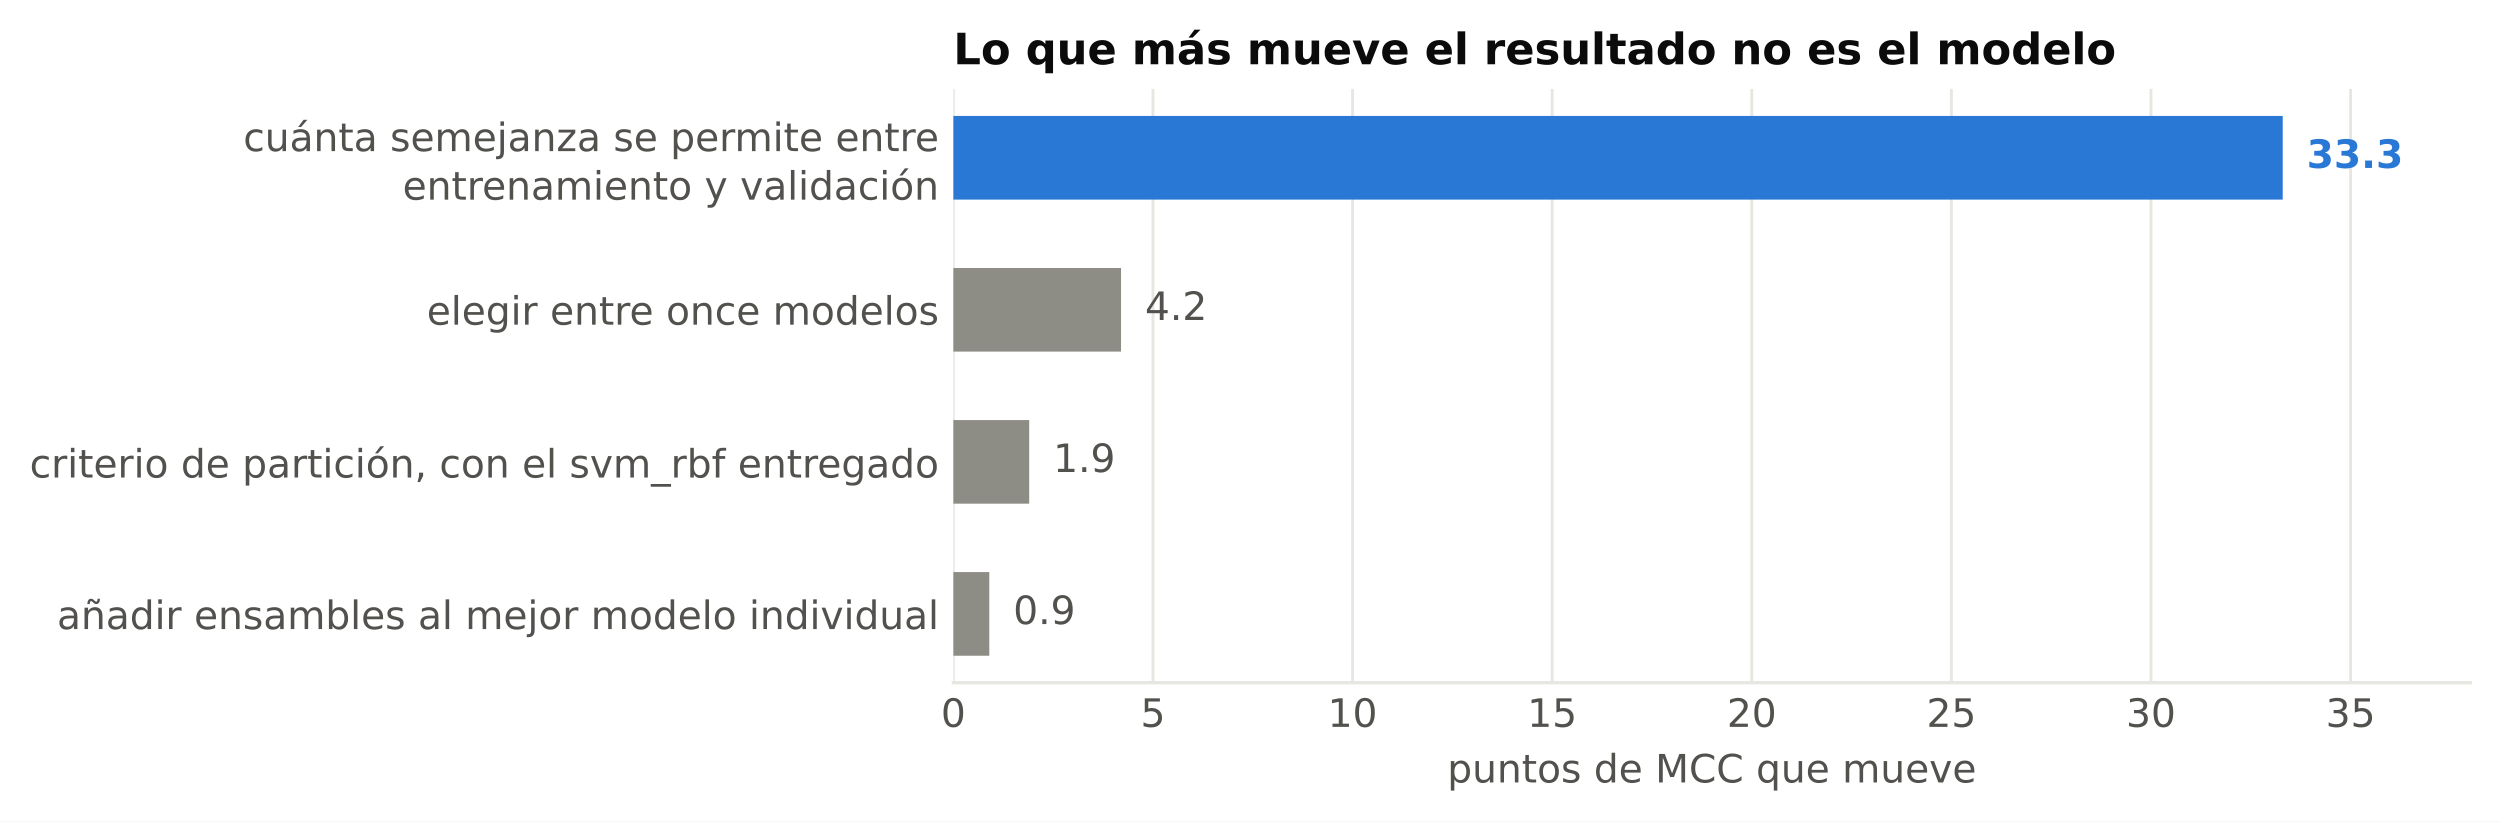
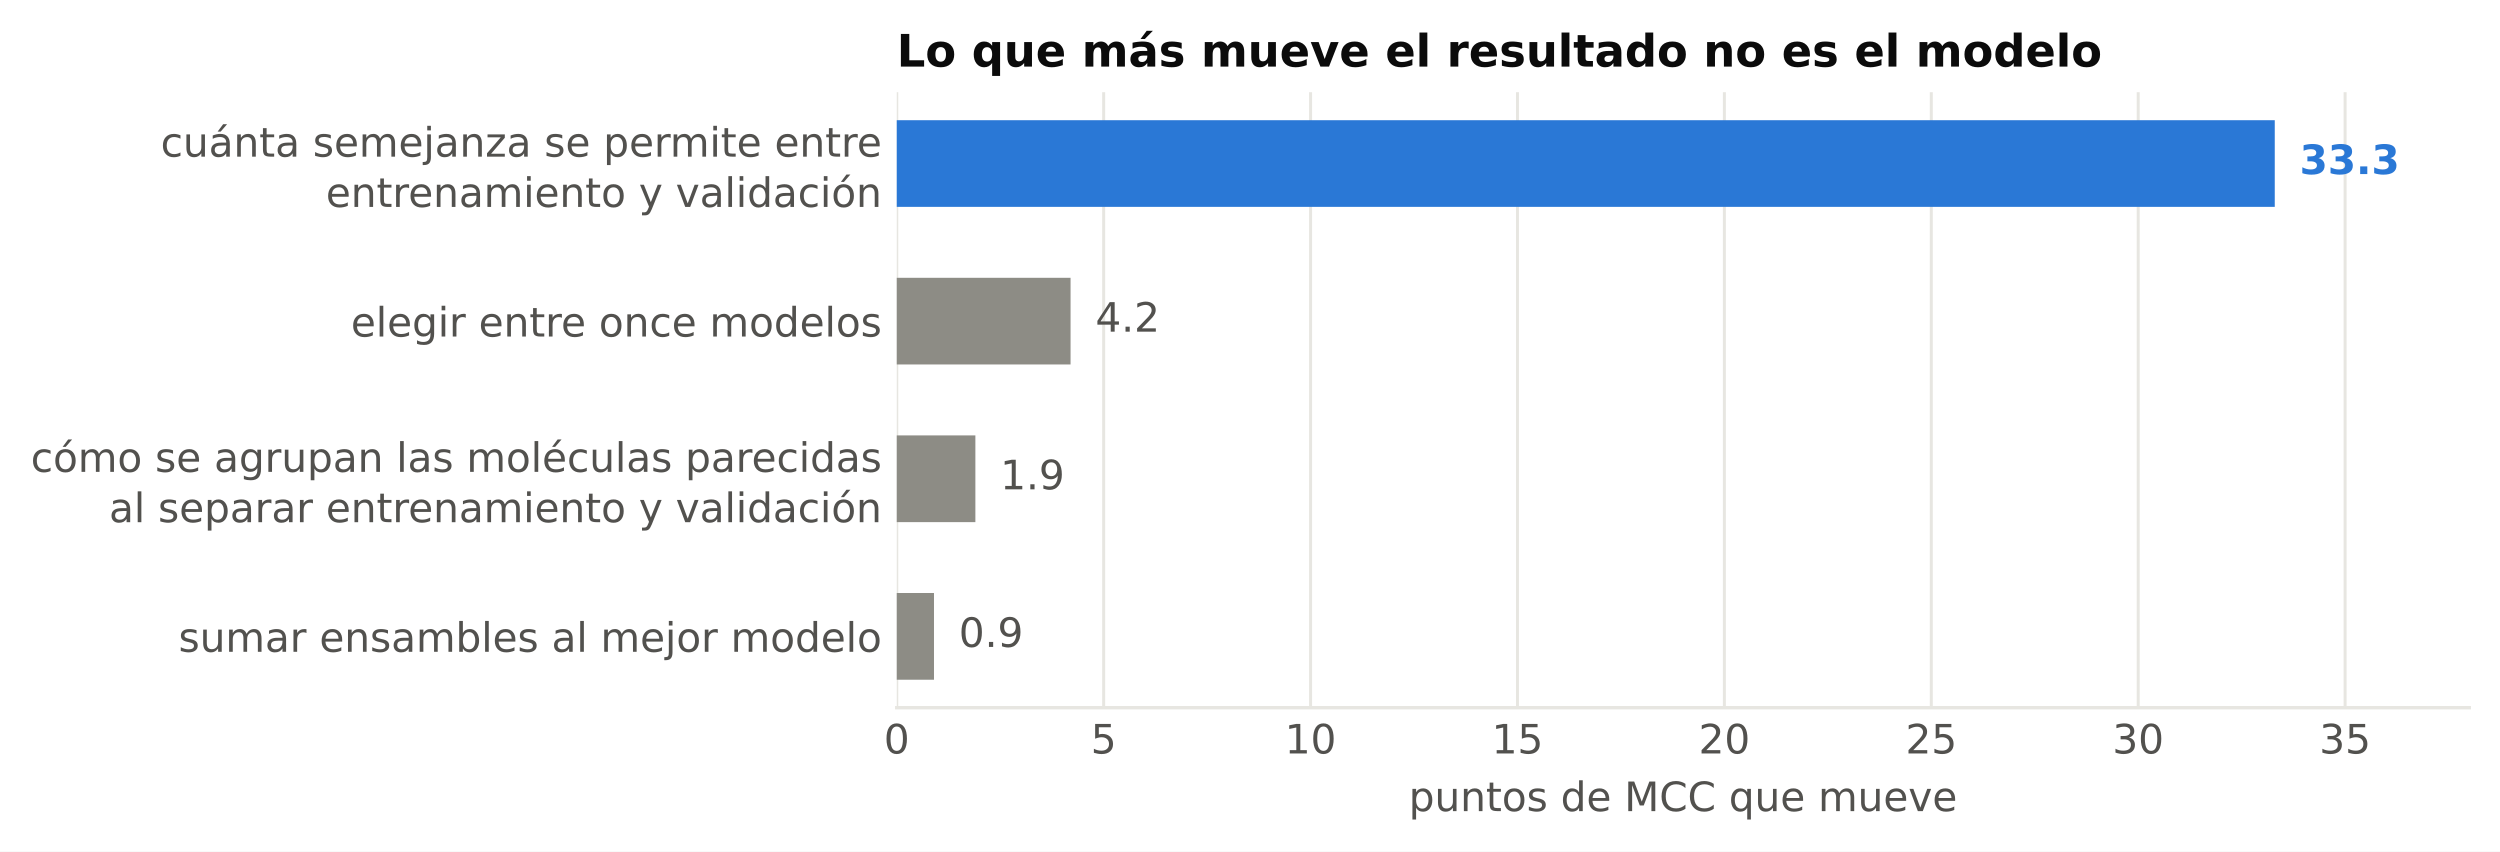
- <svg xmlns="http://www.w3.org/2000/svg" width="606.93pt" height="199.443pt" viewBox="0 0 606.93 199.443" version="1.1">
+ <svg xmlns="http://www.w3.org/2000/svg" width="585.499pt" height="199.443pt" viewBox="0 0 585.499 199.443" version="1.1">
  <defs>
    <style type="text/css">*{stroke-linejoin: round; stroke-linecap: butt}</style>
  </defs>
  <g id="figure_1">
    <g id="patch_1">
-       <path d="M 0 199.443  L 606.93 199.443  L 606.93 0  L 0 0  z " style="fill: #ffffff" />
+       <path d="M 0 199.443  L 585.499 199.443  L 585.499 0  L 0 0  z " style="fill: #ffffff" />
    </g>
    <g id="axes_1">
      <g id="patch_2">
-         <path d="M 231.45 165.742  L 599.73 165.742  L 599.73 21.598  L 231.45 21.598  z " style="fill: #ffffff" />
+         <path d="M 210.019 165.742  L 578.299 165.742  L 578.299 21.598  L 210.019 21.598  z " style="fill: #ffffff" />
      </g>
      <g id="matplotlib.axis_1">
        <g id="xtick_1">
          <g id="line2d_1">
-             <path d="M 231.45 165.742  L 231.45 21.598  " clip-path="url(#p0b5bb56570)" style="fill: none; stroke: #e7e6e1; stroke-width: 0.7; stroke-linecap: square" />
+             <path d="M 210.019 165.742  L 210.019 21.598  " clip-path="url(#p17e655940f)" style="fill: none; stroke: #e7e6e1; stroke-width: 0.7; stroke-linecap: square" />
          </g>
          <g id="line2d_2" />
          <g id="text_1">
-             <text style="font-size: 9.5px; font-family: 'DejaVu Sans', 'Bitstream Vera Sans', 'Computer Modern Sans Serif', 'Lucida Grande', 'Verdana', 'Geneva', 'Lucid', 'Arial', 'Helvetica', 'Avant Garde', sans-serif; text-anchor: middle; fill: #52514e" x="231.45" y="176.46" transform="rotate(-0 231.4503 176.4601)">0</text>
+             <text style="font-size: 9.5px; font-family: 'DejaVu Sans', 'Bitstream Vera Sans', 'Computer Modern Sans Serif', 'Lucida Grande', 'Verdana', 'Geneva', 'Lucid', 'Arial', 'Helvetica', 'Avant Garde', sans-serif; text-anchor: middle; fill: #52514e" x="210.019" y="176.46" transform="rotate(-0 210.0189 176.4601)">0</text>
          </g>
        </g>
        <g id="xtick_2">
          <g id="line2d_3">
-             <path d="M 279.908 165.742  L 279.908 21.598  " clip-path="url(#p0b5bb56570)" style="fill: none; stroke: #e7e6e1; stroke-width: 0.7; stroke-linecap: square" />
+             <path d="M 258.477 165.742  L 258.477 21.598  " clip-path="url(#p17e655940f)" style="fill: none; stroke: #e7e6e1; stroke-width: 0.7; stroke-linecap: square" />
          </g>
          <g id="line2d_4" />
          <g id="text_2">
-             <text style="font-size: 9.5px; font-family: 'DejaVu Sans', 'Bitstream Vera Sans', 'Computer Modern Sans Serif', 'Lucida Grande', 'Verdana', 'Geneva', 'Lucid', 'Arial', 'Helvetica', 'Avant Garde', sans-serif; text-anchor: middle; fill: #52514e" x="279.908" y="176.46" transform="rotate(-0 279.9082 176.4601)">5</text>
+             <text style="font-size: 9.5px; font-family: 'DejaVu Sans', 'Bitstream Vera Sans', 'Computer Modern Sans Serif', 'Lucida Grande', 'Verdana', 'Geneva', 'Lucid', 'Arial', 'Helvetica', 'Avant Garde', sans-serif; text-anchor: middle; fill: #52514e" x="258.477" y="176.46" transform="rotate(-0 258.4768 176.4601)">5</text>
          </g>
        </g>
        <g id="xtick_3">
          <g id="line2d_5">
-             <path d="M 328.366 165.742  L 328.366 21.598  " clip-path="url(#p0b5bb56570)" style="fill: none; stroke: #e7e6e1; stroke-width: 0.7; stroke-linecap: square" />
+             <path d="M 306.935 165.742  L 306.935 21.598  " clip-path="url(#p17e655940f)" style="fill: none; stroke: #e7e6e1; stroke-width: 0.7; stroke-linecap: square" />
          </g>
          <g id="line2d_6" />
          <g id="text_3">
-             <text style="font-size: 9.5px; font-family: 'DejaVu Sans', 'Bitstream Vera Sans', 'Computer Modern Sans Serif', 'Lucida Grande', 'Verdana', 'Geneva', 'Lucid', 'Arial', 'Helvetica', 'Avant Garde', sans-serif; text-anchor: middle; fill: #52514e" x="328.366" y="176.46" transform="rotate(-0 328.3661 176.4601)">10</text>
+             <text style="font-size: 9.5px; font-family: 'DejaVu Sans', 'Bitstream Vera Sans', 'Computer Modern Sans Serif', 'Lucida Grande', 'Verdana', 'Geneva', 'Lucid', 'Arial', 'Helvetica', 'Avant Garde', sans-serif; text-anchor: middle; fill: #52514e" x="306.935" y="176.46" transform="rotate(-0 306.9347 176.4601)">10</text>
          </g>
        </g>
        <g id="xtick_4">
          <g id="line2d_7">
-             <path d="M 376.824 165.742  L 376.824 21.598  " clip-path="url(#p0b5bb56570)" style="fill: none; stroke: #e7e6e1; stroke-width: 0.7; stroke-linecap: square" />
+             <path d="M 355.393 165.742  L 355.393 21.598  " clip-path="url(#p17e655940f)" style="fill: none; stroke: #e7e6e1; stroke-width: 0.7; stroke-linecap: square" />
          </g>
          <g id="line2d_8" />
          <g id="text_4">
-             <text style="font-size: 9.5px; font-family: 'DejaVu Sans', 'Bitstream Vera Sans', 'Computer Modern Sans Serif', 'Lucida Grande', 'Verdana', 'Geneva', 'Lucid', 'Arial', 'Helvetica', 'Avant Garde', sans-serif; text-anchor: middle; fill: #52514e" x="376.824" y="176.46" transform="rotate(-0 376.824 176.4601)">15</text>
+             <text style="font-size: 9.5px; font-family: 'DejaVu Sans', 'Bitstream Vera Sans', 'Computer Modern Sans Serif', 'Lucida Grande', 'Verdana', 'Geneva', 'Lucid', 'Arial', 'Helvetica', 'Avant Garde', sans-serif; text-anchor: middle; fill: #52514e" x="355.393" y="176.46" transform="rotate(-0 355.3926 176.4601)">15</text>
          </g>
        </g>
        <g id="xtick_5">
          <g id="line2d_9">
-             <path d="M 425.282 165.742  L 425.282 21.598  " clip-path="url(#p0b5bb56570)" style="fill: none; stroke: #e7e6e1; stroke-width: 0.7; stroke-linecap: square" />
+             <path d="M 403.85 165.742  L 403.85 21.598  " clip-path="url(#p17e655940f)" style="fill: none; stroke: #e7e6e1; stroke-width: 0.7; stroke-linecap: square" />
          </g>
          <g id="line2d_10" />
          <g id="text_5">
-             <text style="font-size: 9.5px; font-family: 'DejaVu Sans', 'Bitstream Vera Sans', 'Computer Modern Sans Serif', 'Lucida Grande', 'Verdana', 'Geneva', 'Lucid', 'Arial', 'Helvetica', 'Avant Garde', sans-serif; text-anchor: middle; fill: #52514e" x="425.282" y="176.46" transform="rotate(-0 425.2819 176.4601)">20</text>
+             <text style="font-size: 9.5px; font-family: 'DejaVu Sans', 'Bitstream Vera Sans', 'Computer Modern Sans Serif', 'Lucida Grande', 'Verdana', 'Geneva', 'Lucid', 'Arial', 'Helvetica', 'Avant Garde', sans-serif; text-anchor: middle; fill: #52514e" x="403.85" y="176.46" transform="rotate(-0 403.8505 176.4601)">20</text>
          </g>
        </g>
        <g id="xtick_6">
          <g id="line2d_11">
-             <path d="M 473.74 165.742  L 473.74 21.598  " clip-path="url(#p0b5bb56570)" style="fill: none; stroke: #e7e6e1; stroke-width: 0.7; stroke-linecap: square" />
+             <path d="M 452.308 165.742  L 452.308 21.598  " clip-path="url(#p17e655940f)" style="fill: none; stroke: #e7e6e1; stroke-width: 0.7; stroke-linecap: square" />
          </g>
          <g id="line2d_12" />
          <g id="text_6">
-             <text style="font-size: 9.5px; font-family: 'DejaVu Sans', 'Bitstream Vera Sans', 'Computer Modern Sans Serif', 'Lucida Grande', 'Verdana', 'Geneva', 'Lucid', 'Arial', 'Helvetica', 'Avant Garde', sans-serif; text-anchor: middle; fill: #52514e" x="473.74" y="176.46" transform="rotate(-0 473.7398 176.4601)">25</text>
+             <text style="font-size: 9.5px; font-family: 'DejaVu Sans', 'Bitstream Vera Sans', 'Computer Modern Sans Serif', 'Lucida Grande', 'Verdana', 'Geneva', 'Lucid', 'Arial', 'Helvetica', 'Avant Garde', sans-serif; text-anchor: middle; fill: #52514e" x="452.308" y="176.46" transform="rotate(-0 452.3084 176.4601)">25</text>
          </g>
        </g>
        <g id="xtick_7">
          <g id="line2d_13">
-             <path d="M 522.198 165.742  L 522.198 21.598  " clip-path="url(#p0b5bb56570)" style="fill: none; stroke: #e7e6e1; stroke-width: 0.7; stroke-linecap: square" />
+             <path d="M 500.766 165.742  L 500.766 21.598  " clip-path="url(#p17e655940f)" style="fill: none; stroke: #e7e6e1; stroke-width: 0.7; stroke-linecap: square" />
          </g>
          <g id="line2d_14" />
          <g id="text_7">
-             <text style="font-size: 9.5px; font-family: 'DejaVu Sans', 'Bitstream Vera Sans', 'Computer Modern Sans Serif', 'Lucida Grande', 'Verdana', 'Geneva', 'Lucid', 'Arial', 'Helvetica', 'Avant Garde', sans-serif; text-anchor: middle; fill: #52514e" x="522.198" y="176.46" transform="rotate(-0 522.1977 176.4601)">30</text>
+             <text style="font-size: 9.5px; font-family: 'DejaVu Sans', 'Bitstream Vera Sans', 'Computer Modern Sans Serif', 'Lucida Grande', 'Verdana', 'Geneva', 'Lucid', 'Arial', 'Helvetica', 'Avant Garde', sans-serif; text-anchor: middle; fill: #52514e" x="500.766" y="176.46" transform="rotate(-0 500.7663 176.4601)">30</text>
          </g>
        </g>
        <g id="xtick_8">
          <g id="line2d_15">
-             <path d="M 570.656 165.742  L 570.656 21.598  " clip-path="url(#p0b5bb56570)" style="fill: none; stroke: #e7e6e1; stroke-width: 0.7; stroke-linecap: square" />
+             <path d="M 549.224 165.742  L 549.224 21.598  " clip-path="url(#p17e655940f)" style="fill: none; stroke: #e7e6e1; stroke-width: 0.7; stroke-linecap: square" />
          </g>
          <g id="line2d_16" />
          <g id="text_8">
-             <text style="font-size: 9.5px; font-family: 'DejaVu Sans', 'Bitstream Vera Sans', 'Computer Modern Sans Serif', 'Lucida Grande', 'Verdana', 'Geneva', 'Lucid', 'Arial', 'Helvetica', 'Avant Garde', sans-serif; text-anchor: middle; fill: #52514e" x="570.656" y="176.46" transform="rotate(-0 570.6556 176.4601)">35</text>
+             <text style="font-size: 9.5px; font-family: 'DejaVu Sans', 'Bitstream Vera Sans', 'Computer Modern Sans Serif', 'Lucida Grande', 'Verdana', 'Geneva', 'Lucid', 'Arial', 'Helvetica', 'Avant Garde', sans-serif; text-anchor: middle; fill: #52514e" x="549.224" y="176.46" transform="rotate(-0 549.2242 176.4601)">35</text>
          </g>
        </g>
        <g id="text_9">
-           <text style="font-size: 9.5px; font-family: 'DejaVu Sans', 'Bitstream Vera Sans', 'Computer Modern Sans Serif', 'Lucida Grande', 'Verdana', 'Geneva', 'Lucid', 'Arial', 'Helvetica', 'Avant Garde', sans-serif; text-anchor: middle; fill: #52514e" x="415.59" y="189.961" transform="rotate(-0 415.5903 189.9609)">puntos de MCC que mueve</text>
+           <text style="font-size: 9.5px; font-family: 'DejaVu Sans', 'Bitstream Vera Sans', 'Computer Modern Sans Serif', 'Lucida Grande', 'Verdana', 'Geneva', 'Lucid', 'Arial', 'Helvetica', 'Avant Garde', sans-serif; text-anchor: middle; fill: #52514e" x="394.159" y="189.961" transform="rotate(-0 394.1589 189.9609)">puntos de MCC que mueve</text>
        </g>
      </g>
      <g id="matplotlib.axis_2">
        <g id="ytick_1">
          <g id="line2d_17" />
          <g id="text_10">
-             <text style="font-size: 9.5px; font-family: 'DejaVu Sans', 'Bitstream Vera Sans', 'Computer Modern Sans Serif', 'Lucida Grande', 'Verdana', 'Geneva', 'Lucid', 'Arial', 'Helvetica', 'Avant Garde', sans-serif; text-anchor: end; fill: #52514e" x="227.95" y="152.73" transform="rotate(-0 227.9503 152.7295)">añadir ensambles al mejor modelo individual</text>
+             <text style="font-size: 9.5px; font-family: 'DejaVu Sans', 'Bitstream Vera Sans', 'Computer Modern Sans Serif', 'Lucida Grande', 'Verdana', 'Geneva', 'Lucid', 'Arial', 'Helvetica', 'Avant Garde', sans-serif; text-anchor: end; fill: #52514e" x="206.519" y="152.649" transform="rotate(-0 206.5189 152.6486)">sumar ensambles al mejor modelo</text>
          </g>
        </g>
        <g id="ytick_2">
          <g id="line2d_18" />
          <g id="text_11">
-             <text style="font-size: 9.5px; font-family: 'DejaVu Sans', 'Bitstream Vera Sans', 'Computer Modern Sans Serif', 'Lucida Grande', 'Verdana', 'Geneva', 'Lucid', 'Arial', 'Helvetica', 'Avant Garde', sans-serif; text-anchor: end; fill: #52514e" x="227.95" y="115.926" transform="rotate(-0 227.9503 115.926)">criterio de partición, con el svm_rbf entregado</text>
+             <text style="font-size: 9.5px; font-family: 'DejaVu Sans', 'Bitstream Vera Sans', 'Computer Modern Sans Serif', 'Lucida Grande', 'Verdana', 'Geneva', 'Lucid', 'Arial', 'Helvetica', 'Avant Garde', sans-serif; fill: #52514e" transform="translate(7.2 110.5101)">cómo se agrupan las moléculas parecidas</text>
+             <text style="font-size: 9.5px; font-family: 'DejaVu Sans', 'Bitstream Vera Sans', 'Computer Modern Sans Serif', 'Lucida Grande', 'Verdana', 'Geneva', 'Lucid', 'Arial', 'Helvetica', 'Avant Garde', sans-serif; fill: #52514e" transform="translate(25.53648 122.2927)">al separar entrenamiento y validación</text>
          </g>
        </g>
        <g id="ytick_3">
          <g id="line2d_19" />
          <g id="text_12">
-             <text style="font-size: 9.5px; font-family: 'DejaVu Sans', 'Bitstream Vera Sans', 'Computer Modern Sans Serif', 'Lucida Grande', 'Verdana', 'Geneva', 'Lucid', 'Arial', 'Helvetica', 'Avant Garde', sans-serif; text-anchor: end; fill: #52514e" x="227.95" y="78.823" transform="rotate(-0 227.9503 78.82328)">elegir entre once modelos</text>
+             <text style="font-size: 9.5px; font-family: 'DejaVu Sans', 'Bitstream Vera Sans', 'Computer Modern Sans Serif', 'Lucida Grande', 'Verdana', 'Geneva', 'Lucid', 'Arial', 'Helvetica', 'Avant Garde', sans-serif; text-anchor: end; fill: #52514e" x="206.519" y="78.823" transform="rotate(-0 206.5189 78.82328)">elegir entre once modelos</text>
          </g>
        </g>
        <g id="ytick_4">
          <g id="line2d_20" />
          <g id="text_13">
-             <text style="font-size: 9.5px; font-family: 'DejaVu Sans', 'Bitstream Vera Sans', 'Computer Modern Sans Serif', 'Lucida Grande', 'Verdana', 'Geneva', 'Lucid', 'Arial', 'Helvetica', 'Avant Garde', sans-serif; fill: #52514e" transform="translate(59.05367 36.68477)">cuánta semejanza se permite entre</text>
-             <text style="font-size: 9.5px; font-family: 'DejaVu Sans', 'Bitstream Vera Sans', 'Computer Modern Sans Serif', 'Lucida Grande', 'Verdana', 'Geneva', 'Lucid', 'Arial', 'Helvetica', 'Avant Garde', sans-serif; fill: #52514e" transform="translate(97.74688 48.46737)">entrenamiento y validación</text>
+             <text style="font-size: 9.5px; font-family: 'DejaVu Sans', 'Bitstream Vera Sans', 'Computer Modern Sans Serif', 'Lucida Grande', 'Verdana', 'Geneva', 'Lucid', 'Arial', 'Helvetica', 'Avant Garde', sans-serif; fill: #52514e" transform="translate(37.62227 36.68477)">cuánta semejanza se permite entre</text>
+             <text style="font-size: 9.5px; font-family: 'DejaVu Sans', 'Bitstream Vera Sans', 'Computer Modern Sans Serif', 'Lucida Grande', 'Verdana', 'Geneva', 'Lucid', 'Arial', 'Helvetica', 'Avant Garde', sans-serif; fill: #52514e" transform="translate(76.31547 48.46737)">entrenamiento y validación</text>
          </g>
        </g>
      </g>
      <g id="patch_3">
-         <path d="M 231.45 159.19  L 240.173 159.19  L 240.173 138.888  L 231.45 138.888  z " clip-path="url(#p0b5bb56570)" style="fill: #8d8c85" />
+         <path d="M 210.019 159.19  L 218.741 159.19  L 218.741 138.888  L 210.019 138.888  z " clip-path="url(#p17e655940f)" style="fill: #8d8c85" />
      </g>
      <g id="patch_4">
-         <path d="M 231.45 122.278  L 249.864 122.278  L 249.864 101.976  L 231.45 101.976  z " clip-path="url(#p0b5bb56570)" style="fill: #8d8c85" />
+         <path d="M 210.019 122.278  L 228.433 122.278  L 228.433 101.976  L 210.019 101.976  z " clip-path="url(#p17e655940f)" style="fill: #8d8c85" />
      </g>
      <g id="patch_5">
-         <path d="M 231.45 85.365  L 272.155 85.365  L 272.155 65.063  L 231.45 65.063  z " clip-path="url(#p0b5bb56570)" style="fill: #8d8c85" />
+         <path d="M 210.019 85.365  L 250.724 85.365  L 250.724 65.063  L 210.019 65.063  z " clip-path="url(#p17e655940f)" style="fill: #8d8c85" />
      </g>
      <g id="patch_6">
-         <path d="M 231.45 48.452  L 554.18 48.452  L 554.18 28.15  L 231.45 28.15  z " clip-path="url(#p0b5bb56570)" style="fill: #2a78d6" />
+         <path d="M 210.019 48.452  L 532.748 48.452  L 532.748 28.15  L 210.019 28.15  z " clip-path="url(#p17e655940f)" style="fill: #2a78d6" />
      </g>
      <g id="patch_7">
-         <path d="M 231.45 165.742  L 599.73 165.742  " style="fill: none; stroke: #e7e6e1; stroke-width: 0.8; stroke-linejoin: miter; stroke-linecap: square" />
+         <path d="M 210.019 165.742  L 578.299 165.742  " style="fill: none; stroke: #e7e6e1; stroke-width: 0.8; stroke-linejoin: miter; stroke-linecap: square" />
      </g>
      <g id="text_14">
-         <text style="font-size: 9.5px; font-family: 'DejaVu Sans', 'Bitstream Vera Sans', 'Computer Modern Sans Serif', 'Lucida Grande', 'Verdana', 'Geneva', 'Lucid', 'Arial', 'Helvetica', 'Avant Garde', sans-serif; text-anchor: start; fill: #52514e" x="245.988" y="151.507" transform="rotate(-0 245.9877 151.5071)">0.9</text>
+         <text style="font-size: 9.5px; font-family: 'DejaVu Sans', 'Bitstream Vera Sans', 'Computer Modern Sans Serif', 'Lucida Grande', 'Verdana', 'Geneva', 'Lucid', 'Arial', 'Helvetica', 'Avant Garde', sans-serif; text-anchor: start; fill: #52514e" x="224.556" y="151.507" transform="rotate(-0 224.5563 151.5071)">0.9</text>
      </g>
      <g id="text_15">
-         <text style="font-size: 9.5px; font-family: 'DejaVu Sans', 'Bitstream Vera Sans', 'Computer Modern Sans Serif', 'Lucida Grande', 'Verdana', 'Geneva', 'Lucid', 'Arial', 'Helvetica', 'Avant Garde', sans-serif; text-anchor: start; fill: #52514e" x="255.679" y="114.594" transform="rotate(-0 255.6793 114.5945)">1.9</text>
+         <text style="font-size: 9.5px; font-family: 'DejaVu Sans', 'Bitstream Vera Sans', 'Computer Modern Sans Serif', 'Lucida Grande', 'Verdana', 'Geneva', 'Lucid', 'Arial', 'Helvetica', 'Avant Garde', sans-serif; text-anchor: start; fill: #52514e" x="234.248" y="114.594" transform="rotate(-0 234.2479 114.5945)">1.9</text>
      </g>
      <g id="text_16">
-         <text style="font-size: 9.5px; font-family: 'DejaVu Sans', 'Bitstream Vera Sans', 'Computer Modern Sans Serif', 'Lucida Grande', 'Verdana', 'Geneva', 'Lucid', 'Arial', 'Helvetica', 'Avant Garde', sans-serif; text-anchor: start; fill: #52514e" x="277.97" y="77.682" transform="rotate(-0 277.9699 77.68179)">4.2</text>
+         <text style="font-size: 9.5px; font-family: 'DejaVu Sans', 'Bitstream Vera Sans', 'Computer Modern Sans Serif', 'Lucida Grande', 'Verdana', 'Geneva', 'Lucid', 'Arial', 'Helvetica', 'Avant Garde', sans-serif; text-anchor: start; fill: #52514e" x="256.538" y="77.682" transform="rotate(-0 256.5385 77.68179)">4.2</text>
      </g>
      <g id="text_17">
-         <text style="font-weight: 700; font-size: 9.5px; font-family: 'DejaVu Sans', 'Bitstream Vera Sans', 'Computer Modern Sans Serif', 'Lucida Grande', 'Verdana', 'Geneva', 'Lucid', 'Arial', 'Helvetica', 'Avant Garde', sans-serif; text-anchor: start; fill: #2a78d6" x="559.995" y="40.769" transform="rotate(-0 559.9948 40.76912)">33.3</text>
+         <text style="font-weight: 700; font-size: 9.5px; font-family: 'DejaVu Sans', 'Bitstream Vera Sans', 'Computer Modern Sans Serif', 'Lucida Grande', 'Verdana', 'Geneva', 'Lucid', 'Arial', 'Helvetica', 'Avant Garde', sans-serif; text-anchor: start; fill: #2a78d6" x="538.563" y="40.769" transform="rotate(-0 538.5634 40.76912)">33.3</text>
      </g>
      <g id="text_18">
-         <text style="font-weight: 700; font-size: 10.5px; font-family: 'DejaVu Sans', 'Bitstream Vera Sans', 'Computer Modern Sans Serif', 'Lucida Grande', 'Verdana', 'Geneva', 'Lucid', 'Arial', 'Helvetica', 'Avant Garde', sans-serif; text-anchor: start; fill: #0b0b0b" x="231.45" y="15.598" transform="rotate(-0 231.4503 15.59836)">Lo que más mueve el resultado no es el modelo</text>
+         <text style="font-weight: 700; font-size: 10.5px; font-family: 'DejaVu Sans', 'Bitstream Vera Sans', 'Computer Modern Sans Serif', 'Lucida Grande', 'Verdana', 'Geneva', 'Lucid', 'Arial', 'Helvetica', 'Avant Garde', sans-serif; text-anchor: start; fill: #0b0b0b" x="210.019" y="15.598" transform="rotate(-0 210.0189 15.59836)">Lo que más mueve el resultado no es el modelo</text>
      </g>
    </g>
  </g>
  <defs>
-     <clipPath id="p0b5bb56570">
-       <rect x="231.45" y="21.598" width="368.28" height="144.144" />
+     <clipPath id="p17e655940f">
+       <rect x="210.019" y="21.598" width="368.28" height="144.144" />
    </clipPath>
  </defs>
</svg>
